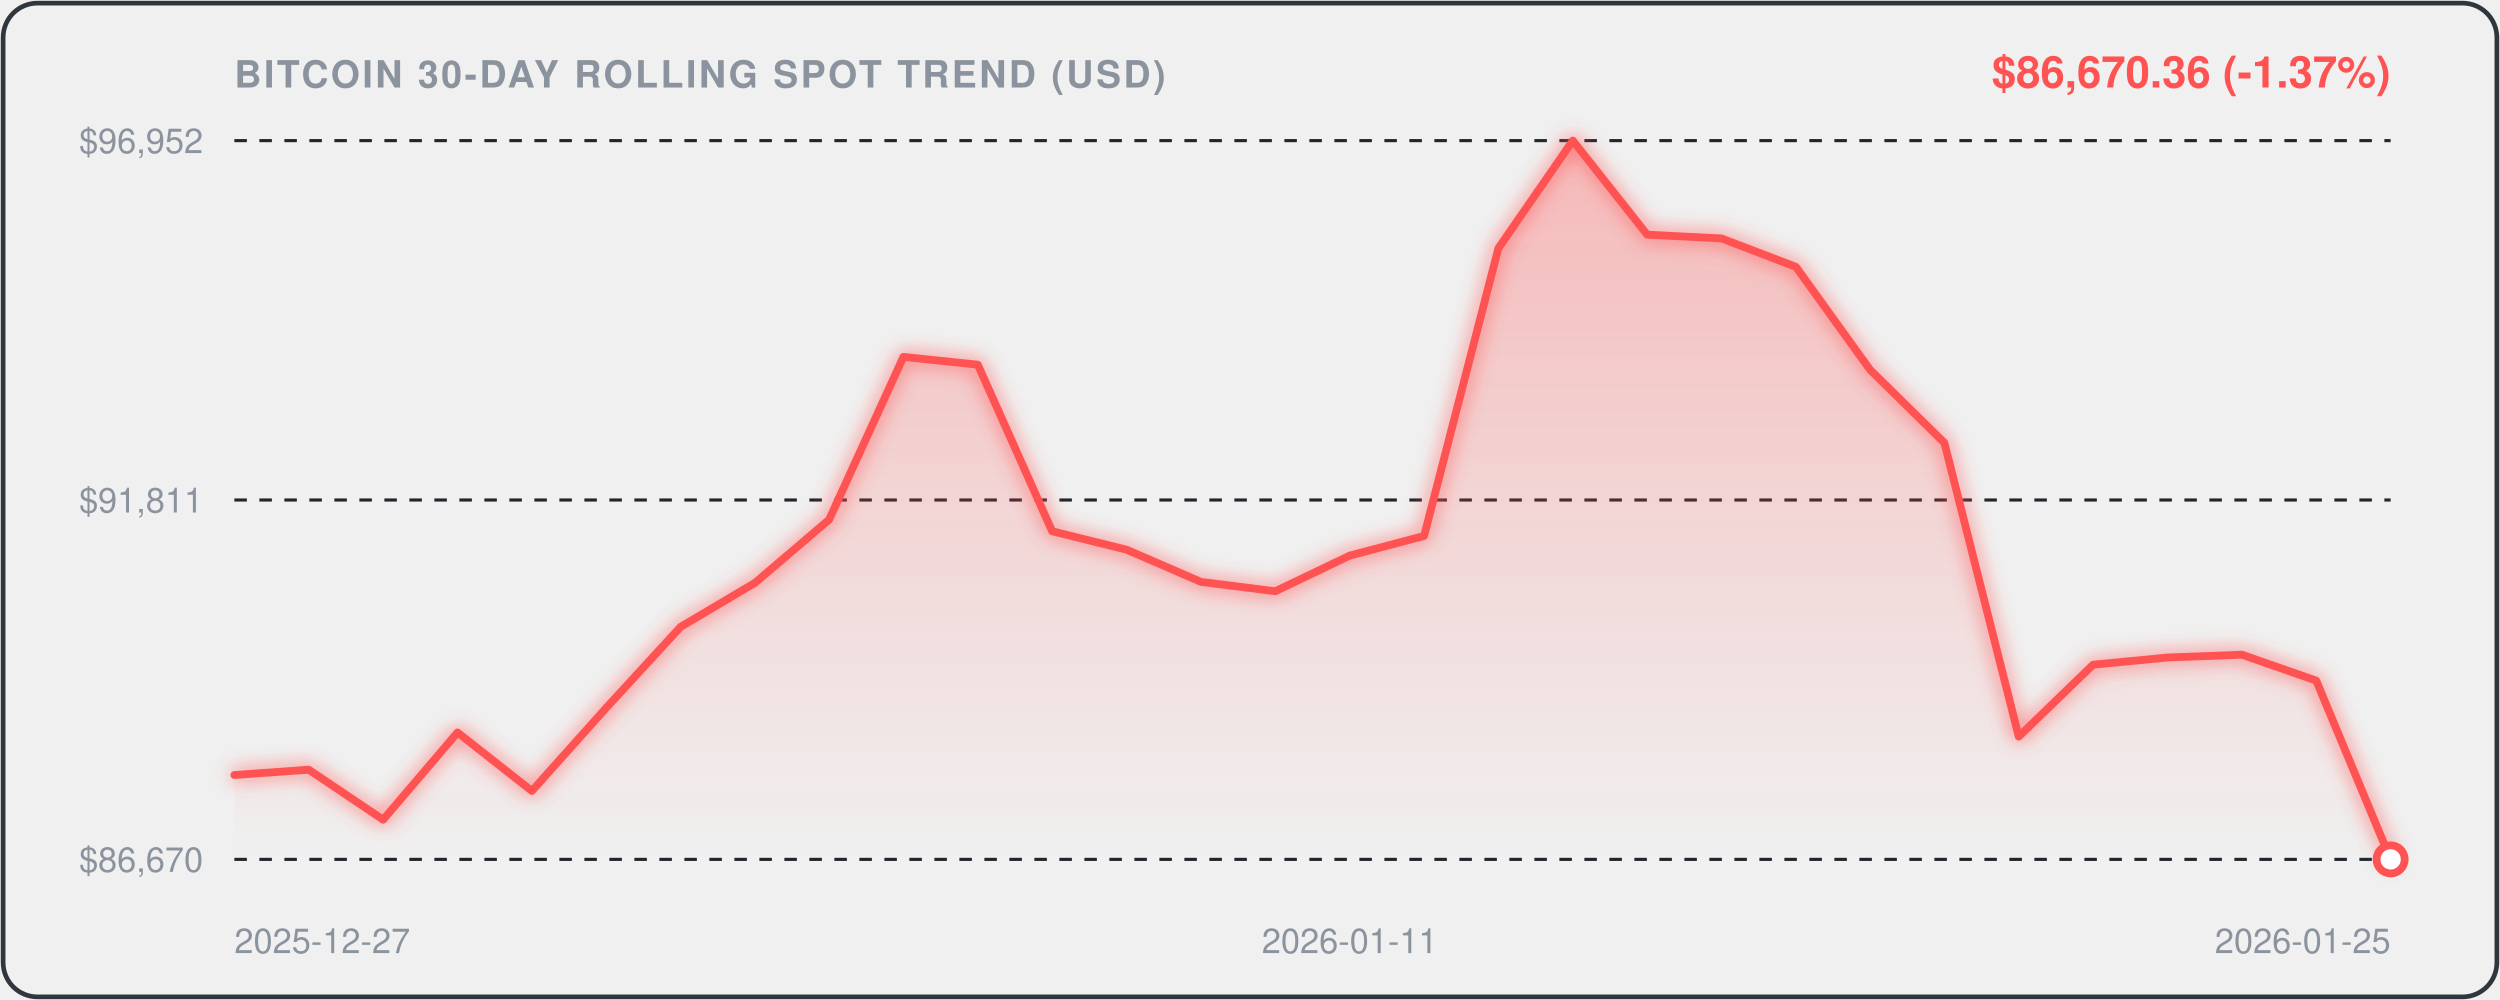
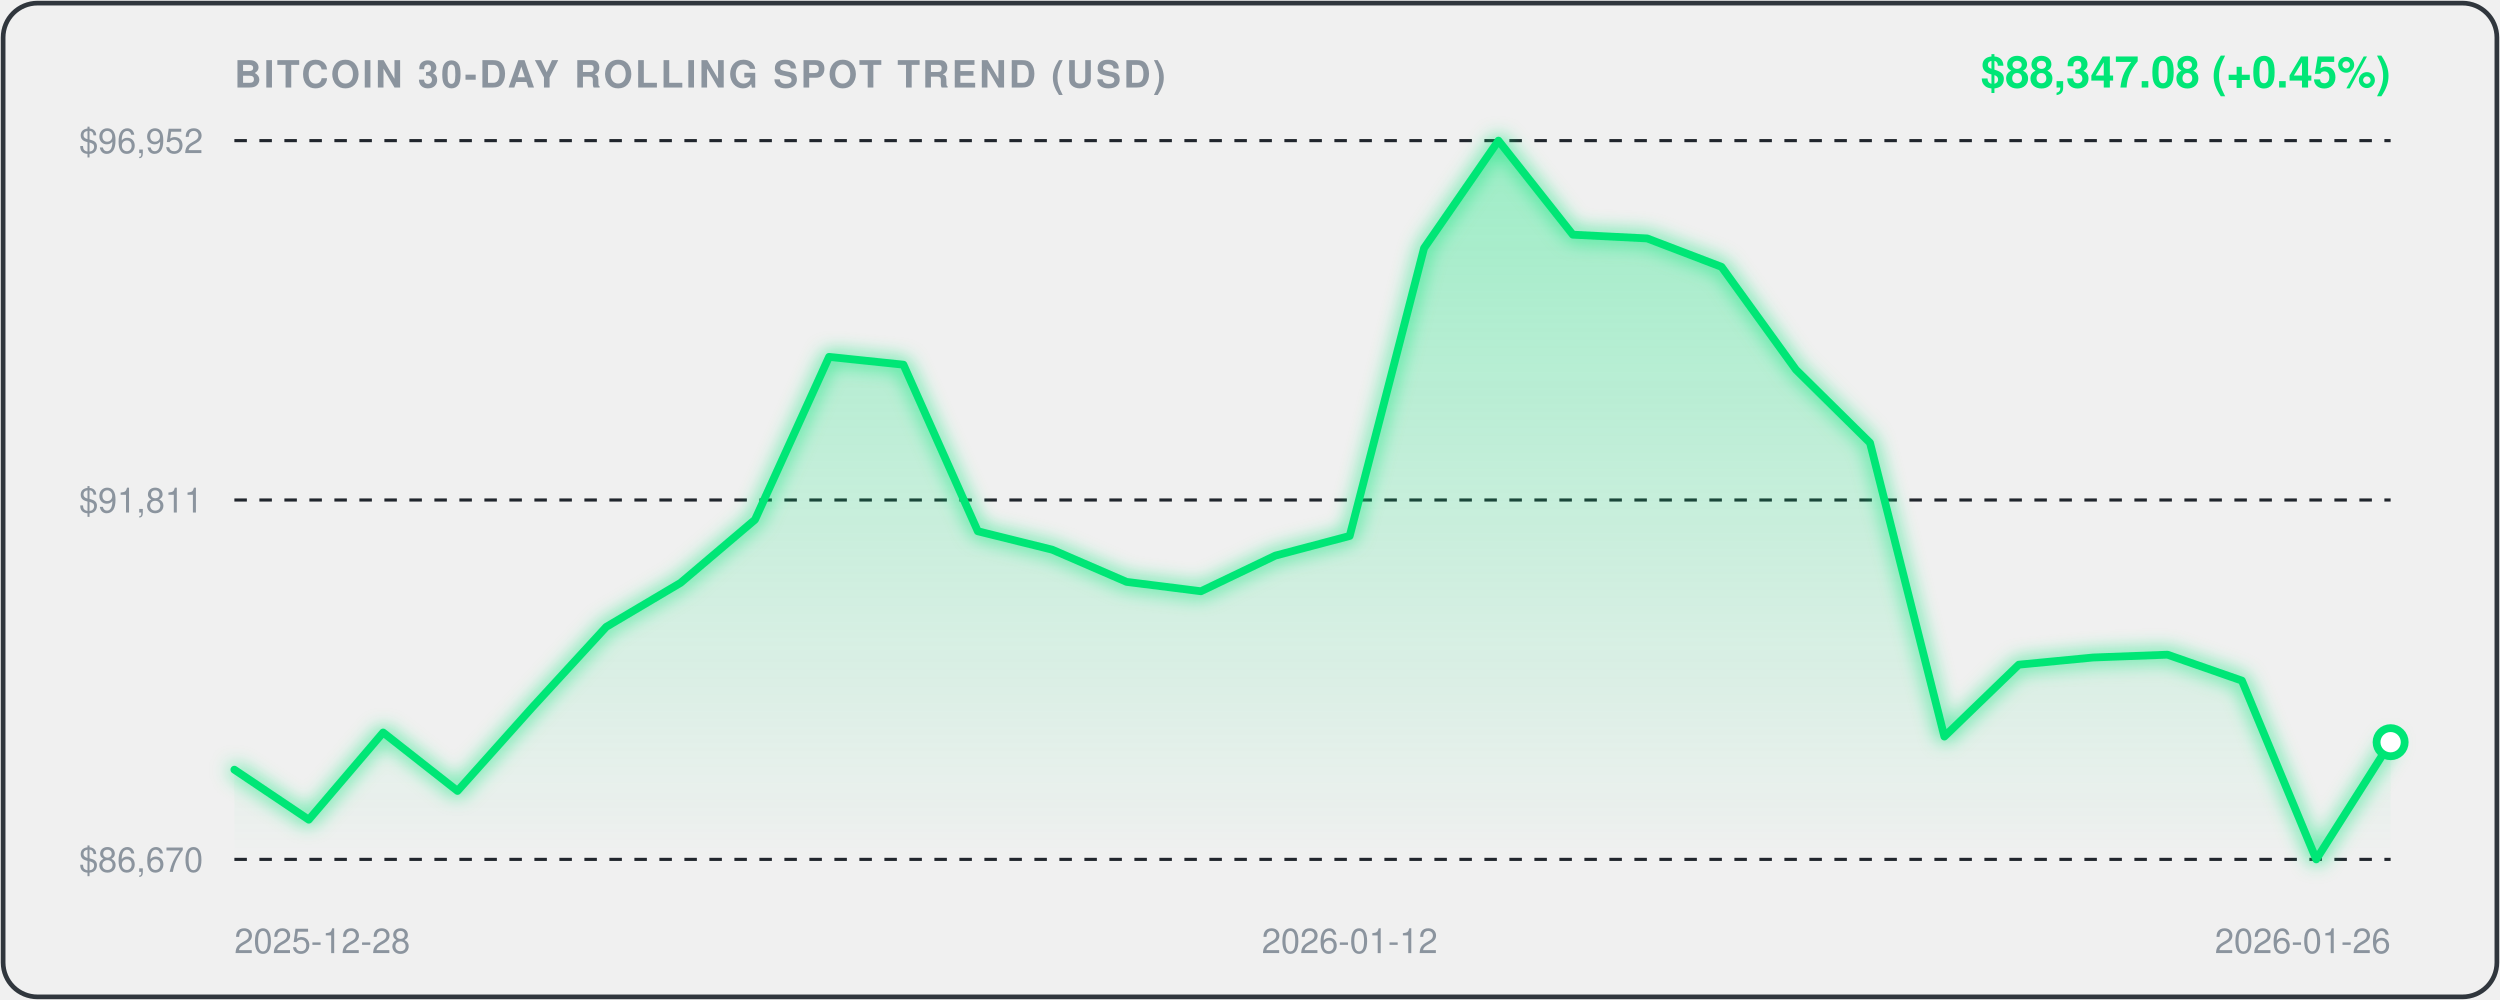
<svg xmlns="http://www.w3.org/2000/svg" viewBox="0 0 800 320" width="100%" height="100%" style="background:#0d1117;border-radius:12px;font-family:-apple-system,BlinkMacSystemFont,'Segoe UI',Helvetica,Arial,sans-serif;">
  <defs>
    <linearGradient id="areaGrad" x1="0" y1="0" x2="0" y2="1">
-       <stop offset="0%" stop-color="rgba(255, 82, 82, 0.35)" />
-       <stop offset="100%" stop-color="rgba(255, 82, 82, 0.0)" />
+       <stop offset="0%" stop-color="rgba(0, 230, 118, 0.35)" />
+       <stop offset="100%" stop-color="rgba(0, 230, 118, 0.0)" />
    </linearGradient>
    <filter id="glow" x="-20%" y="-20%" width="140%" height="140%">
      <feGaussianBlur stdDeviation="3" result="blur" />
      <feComposite in="SourceGraphic" in2="blur" operator="over" />
    </filter>
  </defs>
  <rect x="1" y="1" width="798" height="318" rx="11" fill="none" stroke="#30363d" stroke-width="1.5" />
  <text x="75" y="28" fill="#8b949e" font-size="12" font-weight="600" letter-spacing="0.8">BITCOIN 30-DAY ROLLING SPOT TREND (USD)</text>
-   <text x="765" y="28" text-anchor="end" fill="#FF5252" font-size="14" font-weight="700">$86,670.36 (-1.37%)</text>
+   <text x="765" y="28" text-anchor="end" fill="#00E676" font-size="14" font-weight="700">$88,347.08 (+0.45%)</text>
  <line x1="75" y1="45" x2="765" y2="45" stroke="#21262d" stroke-width="1" stroke-dasharray="4,4" />
  <text x="65" y="49" text-anchor="end" fill="#8b949e" font-size="11">$96,952</text>
  <line x1="75" y1="160.0" x2="765" y2="160.0" stroke="#21262d" stroke-width="1" stroke-dasharray="4,4" />
  <text x="65" y="164.0" text-anchor="end" fill="#8b949e" font-size="11">$91,811</text>
  <line x1="75" y1="275" x2="765" y2="275" stroke="#21262d" stroke-width="1" stroke-dasharray="4,4" />
  <text x="65" y="279" text-anchor="end" fill="#8b949e" font-size="11">$86,670</text>
-   <path d="M 75.0,248.0 L 98.8,246.3 L 122.6,262.3 L 146.4,234.4 L 170.2,253.1 L 194.0,226.5 L 217.8,200.6 L 241.6,186.5 L 265.3,166.3 L 289.1,114.2 L 312.9,116.7 L 336.7,170.0 L 360.5,175.9 L 384.3,186.2 L 408.1,189.2 L 431.9,177.8 L 455.7,171.5 L 479.5,79.4 L 503.3,45.0 L 527.1,75.1 L 550.9,76.3 L 574.7,85.4 L 598.4,118.3 L 622.2,141.7 L 646.0,235.7 L 669.8,212.7 L 693.6,210.4 L 717.4,209.5 L 741.2,217.8 L 765.0,275.0 L 765.0,275.0 L 75.0,275.0 Z" fill="url(#areaGrad)" />
-   <path d="M 75.0,248.0 L 98.8,246.3 L 122.6,262.3 L 146.4,234.4 L 170.2,253.1 L 194.0,226.5 L 217.8,200.6 L 241.6,186.5 L 265.3,166.3 L 289.1,114.2 L 312.9,116.7 L 336.7,170.0 L 360.5,175.9 L 384.3,186.2 L 408.1,189.2 L 431.9,177.8 L 455.7,171.5 L 479.5,79.4 L 503.3,45.0 L 527.1,75.1 L 550.9,76.3 L 574.7,85.4 L 598.4,118.3 L 622.2,141.7 L 646.0,235.7 L 669.8,212.7 L 693.6,210.4 L 717.4,209.5 L 741.2,217.8 L 765.0,275.0" fill="none" stroke="#FF5252" stroke-width="2.5" stroke-linecap="round" stroke-linejoin="round" filter="url(#glow)" />
-   <circle cx="765.0" cy="275.0" r="4.5" fill="#ffffff" stroke="#FF5252" stroke-width="2.5" />
-   <text x="75.0" y="305" fill="#8b949e" font-size="11" text-anchor="start">2025-12-27</text>
-   <text x="431.9" y="305" fill="#8b949e" font-size="11" text-anchor="middle">2026-01-11</text>
-   <text x="765.0" y="305" fill="#8b949e" font-size="11" text-anchor="end">2026-01-25</text>
+   <path d="M 75.0,246.3 L 98.8,262.3 L 122.6,234.4 L 146.4,253.1 L 170.2,226.5 L 194.0,200.6 L 217.8,186.5 L 241.6,166.3 L 265.3,114.2 L 289.1,116.7 L 312.9,170.0 L 336.7,175.9 L 360.5,186.2 L 384.3,189.2 L 408.1,177.8 L 431.9,171.5 L 455.7,79.4 L 479.5,45.0 L 503.3,75.1 L 527.1,76.3 L 550.9,85.4 L 574.7,118.3 L 598.4,141.7 L 622.2,235.7 L 646.0,212.7 L 669.8,210.4 L 693.6,209.5 L 717.4,217.8 L 741.2,275.0 L 765.0,237.5 L 765.0,275.0 L 75.0,275.0 Z" fill="url(#areaGrad)" />
+   <path d="M 75.0,246.3 L 98.8,262.3 L 122.6,234.4 L 146.4,253.1 L 170.2,226.5 L 194.0,200.6 L 217.8,186.5 L 241.6,166.3 L 265.3,114.2 L 289.1,116.7 L 312.9,170.0 L 336.7,175.9 L 360.5,186.2 L 384.3,189.2 L 408.1,177.8 L 431.9,171.5 L 455.7,79.4 L 479.5,45.0 L 503.3,75.1 L 527.1,76.3 L 550.9,85.4 L 574.7,118.3 L 598.4,141.7 L 622.2,235.7 L 646.0,212.7 L 669.8,210.4 L 693.6,209.5 L 717.4,217.8 L 741.2,275.0 L 765.0,237.5" fill="none" stroke="#00E676" stroke-width="2.5" stroke-linecap="round" stroke-linejoin="round" filter="url(#glow)" />
+   <circle cx="765.0" cy="237.5" r="4.5" fill="#ffffff" stroke="#00E676" stroke-width="2.5" />
+   <text x="75.0" y="305" fill="#8b949e" font-size="11" text-anchor="start">2025-12-28</text>
+   <text x="431.9" y="305" fill="#8b949e" font-size="11" text-anchor="middle">2026-01-12</text>
+   <text x="765.0" y="305" fill="#8b949e" font-size="11" text-anchor="end">2026-01-26</text>
</svg>
